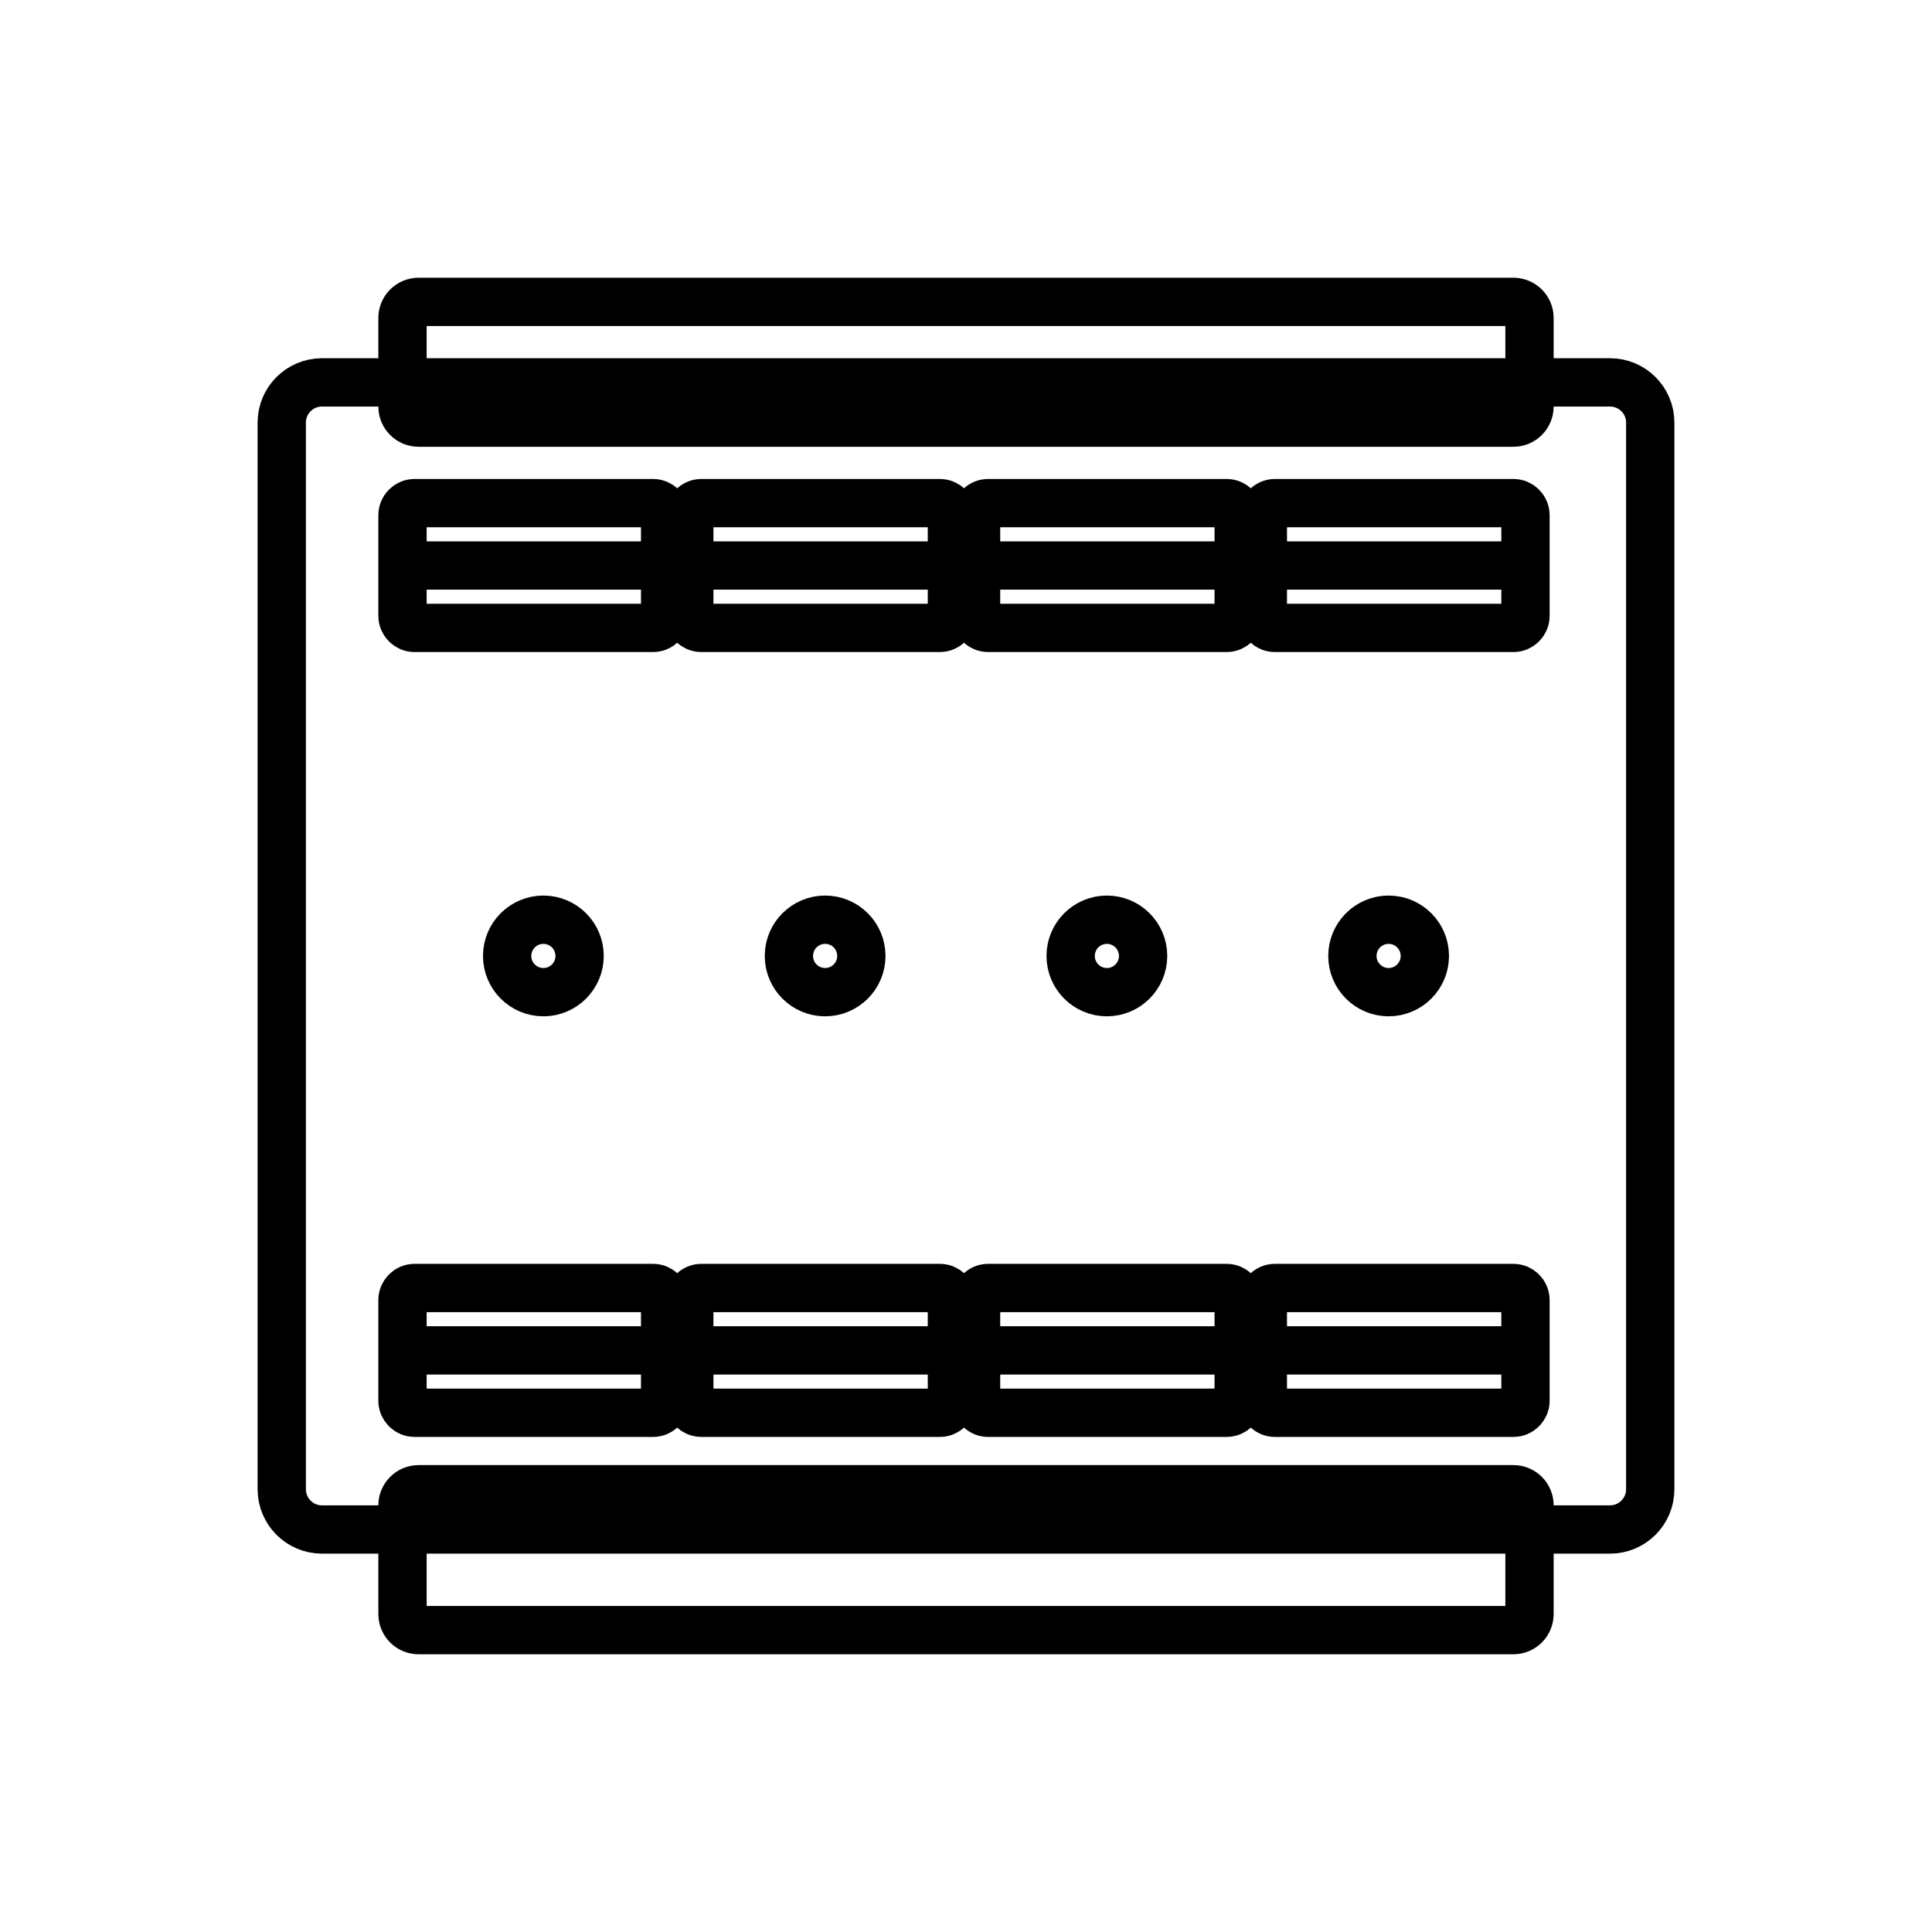
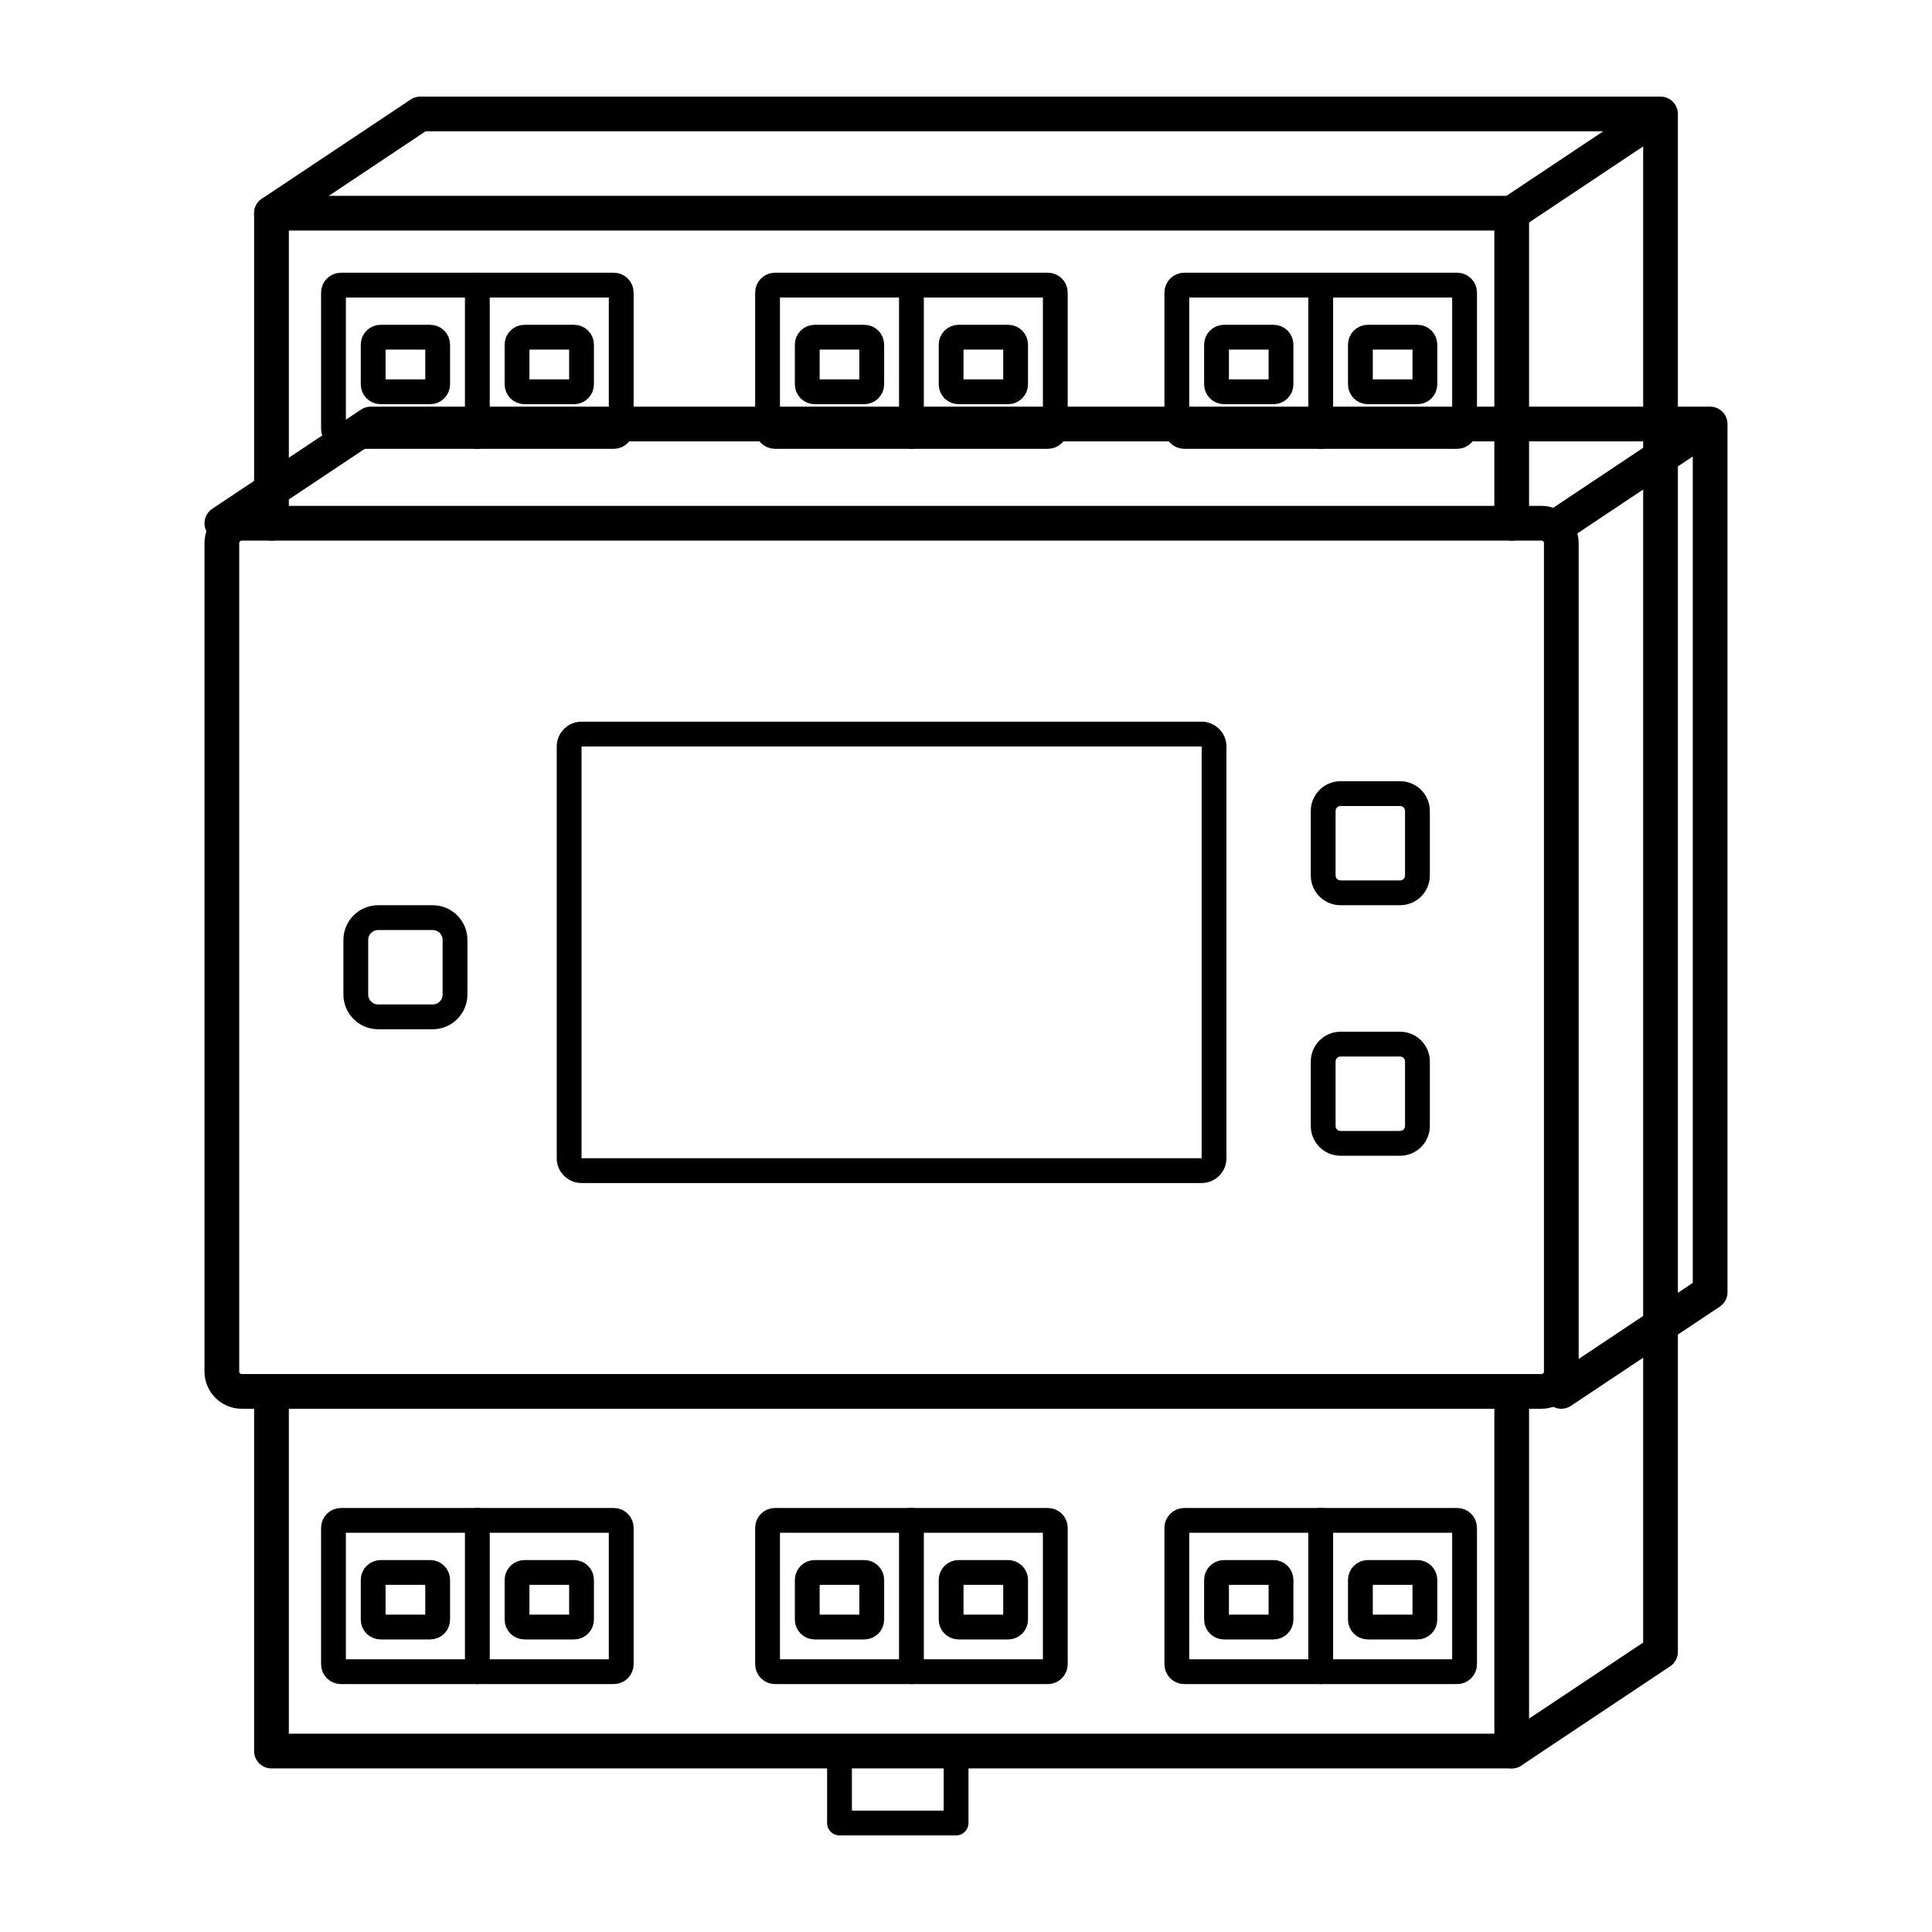
<svg xmlns="http://www.w3.org/2000/svg" viewBox="0 0 960 960">
-   <g fill="none" stroke="#000" stroke-width="24" stroke-linecap="round" stroke-linejoin="round">
-     <rect x="140" y="190" width="680" height="570" rx="20" />
-     <rect x="200" y="150" width="560" height="60" rx="8" />
-     <rect x="200" y="740" width="560" height="70" rx="8" />
-     <rect x="200" y="250" width="130.5" height="62" rx="6" />
-     <path d="M212 281L318.5 281" />
-     <rect x="342.5" y="250" width="130.5" height="62" rx="6" />
-     <path d="M354.5 281L461 281" />
-     <rect x="485" y="250" width="130.5" height="62" rx="6" />
-     <path d="M497 281L603.5 281" />
-     <rect x="627.5" y="250" width="130.5" height="62" rx="6" />
-     <path d="M639.5 281L746 281" />
-     <rect x="200" y="640" width="130.5" height="62" rx="6" />
-     <path d="M212 671L318.5 671" />
-     <rect x="342.5" y="640" width="130.5" height="62" rx="6" />
-     <path d="M354.5 671L461 671" />
-     <rect x="485" y="640" width="130.5" height="62" rx="6" />
-     <path d="M497 671L603.5 671" />
-     <rect x="627.5" y="640" width="130.5" height="62" rx="6" />
-     <path d="M639.5 671L746 671" />
-     <circle cx="270" cy="475" r="18" />
-     <circle cx="410" cy="475" r="18" />
-     <circle cx="550" cy="475" r="18" />
-     <circle cx="690" cy="475" r="18" />
+   <g fill="none" stroke="#000" stroke-width="14" stroke-linecap="round" stroke-linejoin="round">
+     <g transform="translate(-117.7746 -109.7632) scale(1.232525)">
+       <path d="M205 300V175H705V300M205 650V795H705V650" />
+       <path d="M205 175L265 135H765V755L705 795M705 175L765 135" />
+       <path d="M725 300L785 260V610L725 650M185 300L245 260H785" />
+       <rect x="185" y="300" width="540" height="350" rx="8" />
+       <g stroke-width="10">
+         <rect x="325" y="385" width="260" height="176" rx="5" />
+         <rect x="239" y="459" width="40" height="40" rx="9" />
+         <rect x="629" y="409" width="38" height="40" rx="7" />
+         <rect x="629" y="510" width="38" height="40" rx="7" />
+         <path d="M434 795V824H481V795" />
+       </g>
+       <g stroke-width="10">
+         <rect x="230" y="204" width="116" height="61" rx="3" />
+         <rect x="246" y="225" width="26" height="22" rx="3" />
+         <path d="M288 204v61" />
+         <rect x="304" y="225" width="26" height="22" rx="3" />
+       </g>
+       <g stroke-width="10">
+         <rect x="405" y="204" width="116" height="61" rx="3" />
+         <rect x="421" y="225" width="26" height="22" rx="3" />
+         <path d="M463 204v61" />
+         <rect x="479" y="225" width="26" height="22" rx="3" />
+       </g>
+       <g stroke-width="10">
+         <rect x="570" y="204" width="116" height="61" rx="3" />
+         <rect x="586" y="225" width="26" height="22" rx="3" />
+         <path d="M628 204v61" />
+         <rect x="644" y="225" width="26" height="22" rx="3" />
+       </g>
+       <g stroke-width="10">
+         <rect x="230" y="702" width="116" height="61" rx="3" />
+         <rect x="246" y="723" width="26" height="22" rx="3" />
+         <path d="M288 702v61" />
+         <rect x="304" y="723" width="26" height="22" rx="3" />
+       </g>
+       <g stroke-width="10">
+         <rect x="405" y="702" width="116" height="61" rx="3" />
+         <rect x="421" y="723" width="26" height="22" rx="3" />
+         <path d="M463 702v61" />
+         <rect x="479" y="723" width="26" height="22" rx="3" />
+       </g>
+       <g stroke-width="10">
+         <rect x="570" y="702" width="116" height="61" rx="3" />
+         <rect x="586" y="723" width="26" height="22" rx="3" />
+         <path d="M628 702v61" />
+         <rect x="644" y="723" width="26" height="22" rx="3" />
+       </g>
+     </g>
  </g>
</svg>
